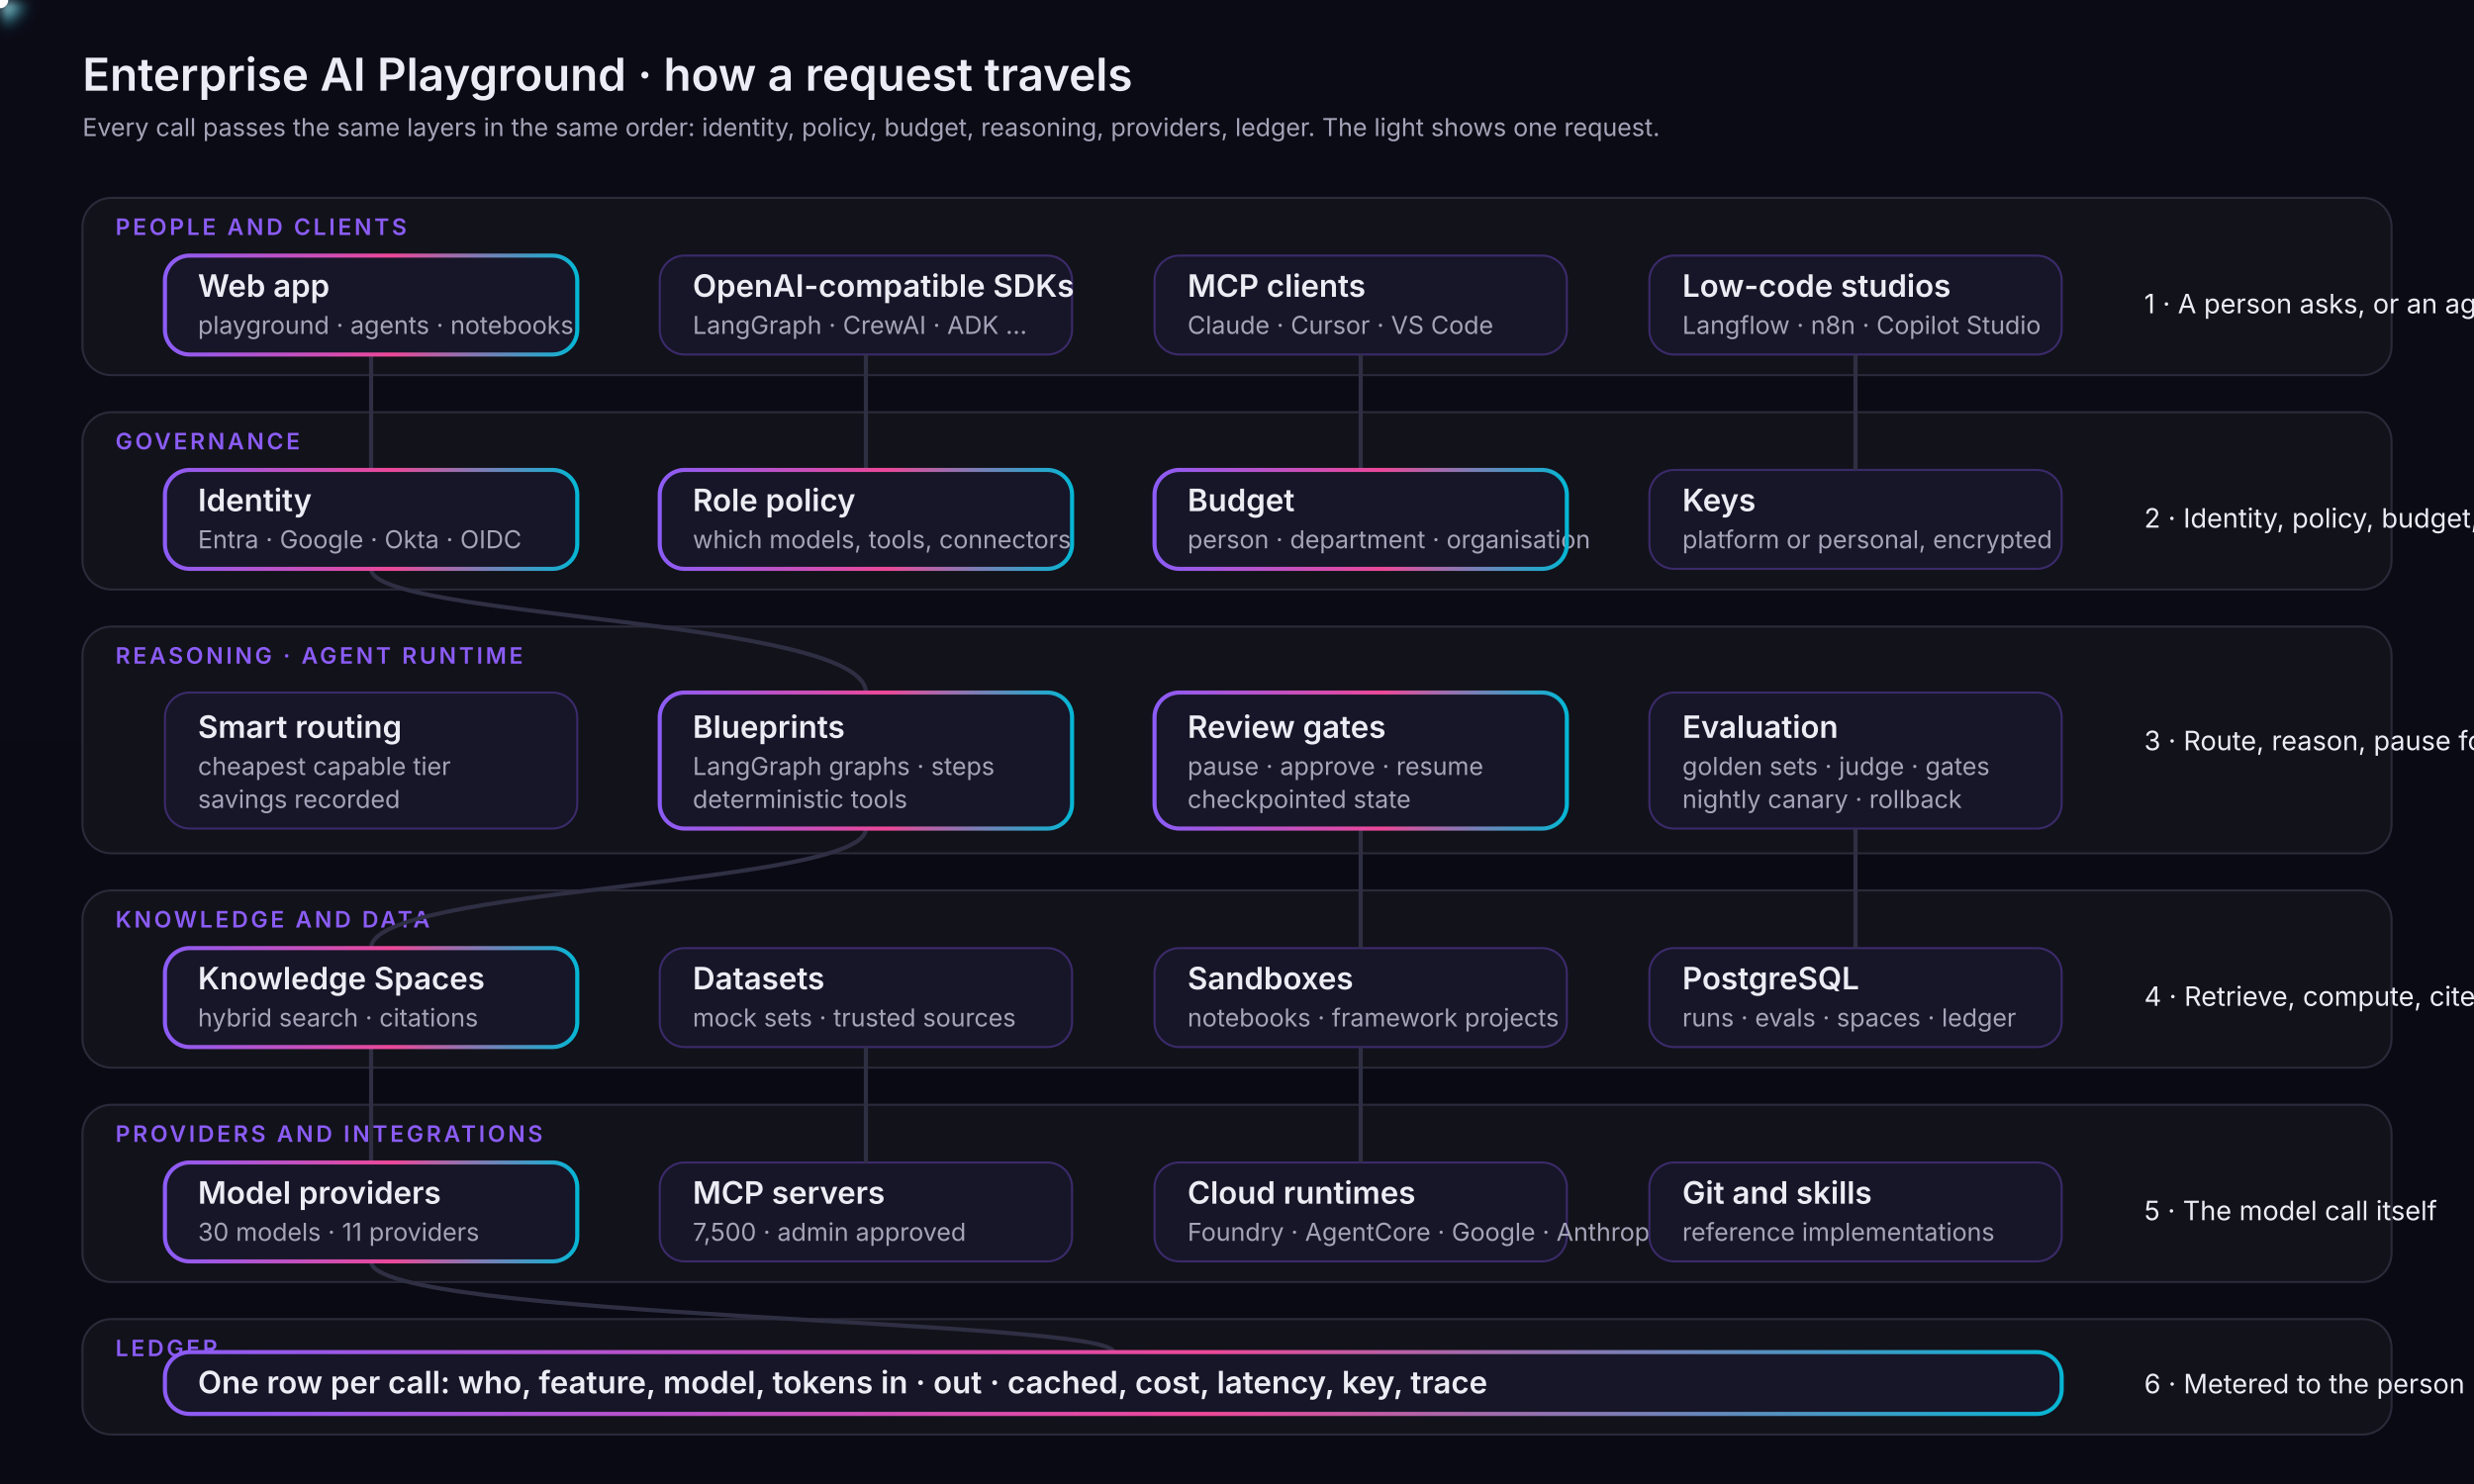
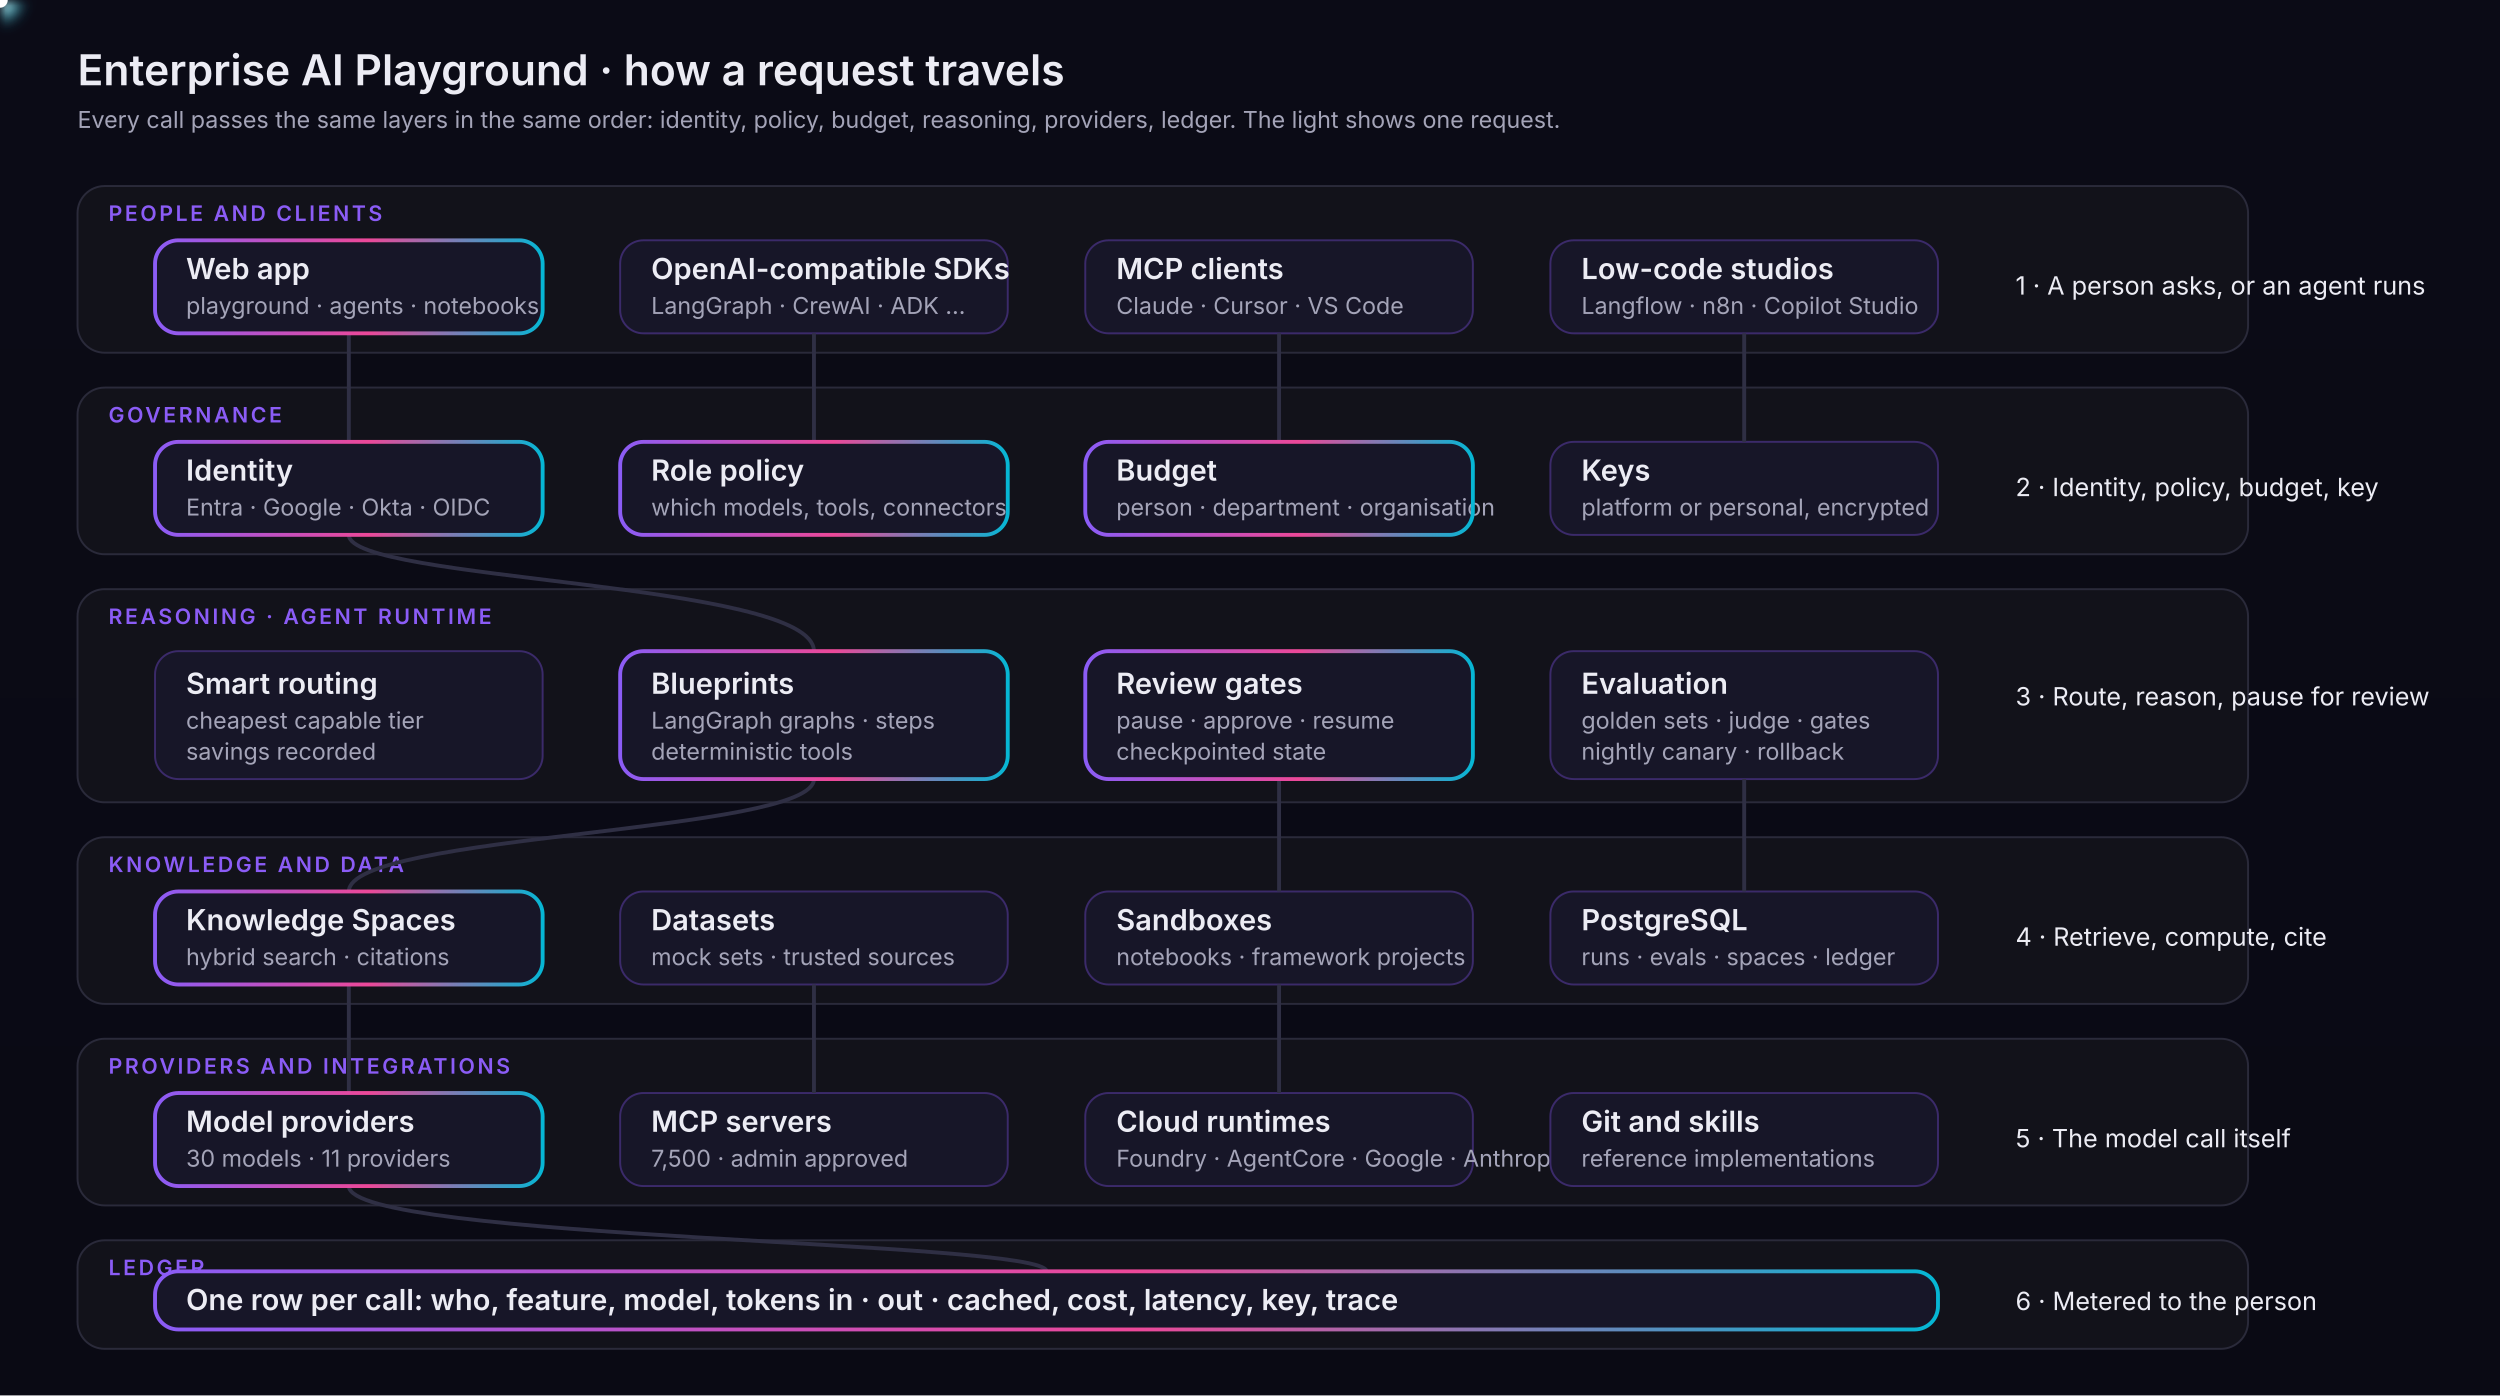
- <svg xmlns="http://www.w3.org/2000/svg" viewBox="0 0 1200 720" width="1200" height="720" font-family="Instrument Sans, Inter, ui-sans-serif, system-ui, sans-serif">
+ <svg xmlns="http://www.w3.org/2000/svg" viewBox="0 0 1290 720" width="1290" height="720" font-family="Instrument Sans, Inter, ui-sans-serif, system-ui, sans-serif">
  <defs>
    <linearGradient id="bg" x1="0" y1="0" x2="0" y2="1">
      <stop offset="0" stop-color="#0b0b16" />
      <stop offset="1" stop-color="#0a0a14" />
    </linearGradient>
    <linearGradient id="brand" x1="0" y1="0" x2="1" y2="0">
      <stop offset="0" stop-color="#8b5cf6" />
      <stop offset="0.55" stop-color="#ec4899" />
      <stop offset="1" stop-color="#06b6d4" />
    </linearGradient>
    <radialGradient id="glow">
      <stop offset="0" stop-color="#ffffff" />
      <stop offset="0.35" stop-color="#a5f3fc" />
      <stop offset="1" stop-color="#06b6d4" stop-opacity="0" />
    </radialGradient>
    <filter id="blur" x="-50%" y="-50%" width="200%" height="200%">
      <feGaussianBlur stdDeviation="3" />
    </filter>
    <style>
      .band { fill: #12121a; stroke: #2a2a3a; }
      .box { fill: #171628; stroke: #3b2a6a; rx: 12; }
      .title { fill: #ececf4; font-size: 15px; font-weight: 600; }
      .sub { fill: #a4a4b8; font-size: 12px; }
      .layer { fill: #8b5cf6; font-size: 11px; font-weight: 600; letter-spacing: .12em; }
      .wire { fill: none; stroke: #2f2f44; stroke-width: 2; }
      .lit { fill: none; stroke: url(#brand); stroke-width: 2.5; stroke-linecap: round; opacity: 0; }
    </style>
  </defs>
-   <rect width="1200" height="720" fill="url(#bg)" />
+   <rect width="1290" height="720" fill="url(#bg)" />
  <text x="40" y="44" fill="#ececf4" font-size="22" font-weight="600">Enterprise AI Playground · how a request travels</text>
  <text x="40" y="66" class="sub">Every call passes the same layers in the same order: identity, policy, budget, reasoning, providers, ledger. The light shows one request.</text>
  <g>
    <rect x="40" y="96" width="1120" height="86" class="band" rx="14" />
    <text x="56" y="114" class="layer">PEOPLE AND CLIENTS</text>
    <rect x="40" y="200" width="1120" height="86" class="band" rx="14" />
    <text x="56" y="218" class="layer">GOVERNANCE</text>
    <rect x="40" y="304" width="1120" height="110" class="band" rx="14" />
    <text x="56" y="322" class="layer">REASONING · AGENT RUNTIME</text>
    <rect x="40" y="432" width="1120" height="86" class="band" rx="14" />
    <text x="56" y="450" class="layer">KNOWLEDGE AND DATA</text>
    <rect x="40" y="536" width="1120" height="86" class="band" rx="14" />
    <text x="56" y="554" class="layer">PROVIDERS AND INTEGRATIONS</text>
    <rect x="40" y="640" width="1120" height="56" class="band" rx="14" />
    <text x="56" y="658" class="layer">LEDGER</text>
  </g>
  <g>
    <rect x="80" y="124" width="200" height="48" class="box" />
    <text x="96" y="144" class="title">Web app</text>
    <text x="96" y="162" class="sub">playground · agents · notebooks</text>
    <rect x="320" y="124" width="200" height="48" class="box" />
    <text x="336" y="144" class="title">OpenAI-compatible SDKs</text>
    <text x="336" y="162" class="sub">LangGraph · CrewAI · ADK …</text>
    <rect x="560" y="124" width="200" height="48" class="box" />
    <text x="576" y="144" class="title">MCP clients</text>
    <text x="576" y="162" class="sub">Claude · Cursor · VS Code</text>
    <rect x="800" y="124" width="200" height="48" class="box" />
    <text x="816" y="144" class="title">Low-code studios</text>
    <text x="816" y="162" class="sub">Langflow · n8n · Copilot Studio</text>
  </g>
  <g>
    <rect x="80" y="228" width="200" height="48" class="box" />
    <text x="96" y="248" class="title">Identity</text>
    <text x="96" y="266" class="sub">Entra · Google · Okta · OIDC</text>
    <rect x="320" y="228" width="200" height="48" class="box" />
    <text x="336" y="248" class="title">Role policy</text>
    <text x="336" y="266" class="sub">which models, tools, connectors</text>
    <rect x="560" y="228" width="200" height="48" class="box" />
    <text x="576" y="248" class="title">Budget</text>
    <text x="576" y="266" class="sub">person · department · organisation</text>
    <rect x="800" y="228" width="200" height="48" class="box" />
    <text x="816" y="248" class="title">Keys</text>
    <text x="816" y="266" class="sub">platform or personal, encrypted</text>
  </g>
  <g>
    <rect x="80" y="336" width="200" height="66" class="box" />
    <text x="96" y="358" class="title">Smart routing</text>
    <text x="96" y="376" class="sub">cheapest capable tier</text>
    <text x="96" y="392" class="sub">savings recorded</text>
    <rect x="320" y="336" width="200" height="66" class="box" />
    <text x="336" y="358" class="title">Blueprints</text>
    <text x="336" y="376" class="sub">LangGraph graphs · steps</text>
    <text x="336" y="392" class="sub">deterministic tools</text>
    <rect x="560" y="336" width="200" height="66" class="box" />
    <text x="576" y="358" class="title">Review gates</text>
    <text x="576" y="376" class="sub">pause · approve · resume</text>
    <text x="576" y="392" class="sub">checkpointed state</text>
    <rect x="800" y="336" width="200" height="66" class="box" />
    <text x="816" y="358" class="title">Evaluation</text>
    <text x="816" y="376" class="sub">golden sets · judge · gates</text>
    <text x="816" y="392" class="sub">nightly canary · rollback</text>
  </g>
  <g>
    <rect x="80" y="460" width="200" height="48" class="box" />
    <text x="96" y="480" class="title">Knowledge Spaces</text>
    <text x="96" y="498" class="sub">hybrid search · citations</text>
    <rect x="320" y="460" width="200" height="48" class="box" />
    <text x="336" y="480" class="title">Datasets</text>
    <text x="336" y="498" class="sub">mock sets · trusted sources</text>
    <rect x="560" y="460" width="200" height="48" class="box" />
    <text x="576" y="480" class="title">Sandboxes</text>
    <text x="576" y="498" class="sub">notebooks · framework projects</text>
    <rect x="800" y="460" width="200" height="48" class="box" />
    <text x="816" y="480" class="title">PostgreSQL</text>
    <text x="816" y="498" class="sub">runs · evals · spaces · ledger</text>
  </g>
  <g>
    <rect x="80" y="564" width="200" height="48" class="box" />
    <text x="96" y="584" class="title">Model providers</text>
    <text x="96" y="602" class="sub">30 models · 11 providers</text>
    <rect x="320" y="564" width="200" height="48" class="box" />
    <text x="336" y="584" class="title">MCP servers</text>
    <text x="336" y="602" class="sub">7,500 · admin approved</text>
    <rect x="560" y="564" width="200" height="48" class="box" />
    <text x="576" y="584" class="title">Cloud runtimes</text>
    <text x="576" y="602" class="sub">Foundry · AgentCore · Google · Anthropic</text>
    <rect x="800" y="564" width="200" height="48" class="box" />
    <text x="816" y="584" class="title">Git and skills</text>
    <text x="816" y="602" class="sub">reference implementations</text>
  </g>
  <rect x="80" y="656" width="920" height="30" class="box" />
  <text x="96" y="676" class="title">One row per call: who, feature, model, tokens in · out · cached, cost, latency, key, trace</text>
  <path class="wire" d="M180 172 C180 200 180 200 180 228" />
  <path class="wire" d="M180 276 C180 300 420 300 420 336" />
  <path class="wire" d="M420 402 C420 430 180 430 180 460" />
  <path class="wire" d="M180 508 C180 540 180 540 180 564" />
  <path class="wire" d="M180 612 C180 640 540 640 540 656" />
  <path class="wire" d="M420 172 C420 200 420 200 420 228" />
  <path class="wire" d="M660 172 C660 200 660 200 660 228" />
  <path class="wire" d="M900 172 C900 200 900 200 900 228" />
  <path class="wire" d="M660 402 C660 430 660 430 660 460" />
  <path class="wire" d="M900 402 C900 430 900 430 900 460" />
  <path class="wire" d="M420 508 C420 540 420 540 420 564" />
  <path class="wire" d="M660 508 C660 540 660 540 660 564" />
  <path class="lit" d="M180 172 C180 200 180 200 180 228">
    <animate attributeName="opacity" values="0;1;1;0" keyTimes="0;0.08;0.2;0.3" dur="10s" repeatCount="indefinite" />
  </path>
  <path class="lit" d="M180 276 C180 300 420 300 420 336">
    <animate attributeName="opacity" values="0;0;1;1;0" keyTimes="0;0.2;0.28;0.42;0.5" dur="10s" repeatCount="indefinite" />
  </path>
  <path class="lit" d="M420 402 C420 430 180 430 180 460">
    <animate attributeName="opacity" values="0;0;1;1;0" keyTimes="0;0.42;0.5;0.62;0.7" dur="10s" repeatCount="indefinite" />
  </path>
  <path class="lit" d="M180 508 C180 540 180 540 180 564">
    <animate attributeName="opacity" values="0;0;1;1;0" keyTimes="0;0.62;0.68;0.8;0.86" dur="10s" repeatCount="indefinite" />
  </path>
  <path class="lit" d="M180 612 C180 640 540 640 540 656">
    <animate attributeName="opacity" values="0;0;1;1;0" keyTimes="0;0.8;0.86;0.98;1" dur="10s" repeatCount="indefinite" />
  </path>
  <rect x="80" y="124" width="200" height="48" rx="12" fill="none" stroke="url(#brand)" stroke-width="2">
    <animate attributeName="opacity" values="1;1;0;0" keyTimes="0;0.1;0.2;1" dur="10s" repeatCount="indefinite" />
  </rect>
  <rect x="80" y="228" width="200" height="48" rx="12" fill="none" stroke="url(#brand)" stroke-width="2">
    <animate attributeName="opacity" values="0;0;1;1;0;0" keyTimes="0;0.16;0.22;0.3;0.38;1" dur="10s" repeatCount="indefinite" />
  </rect>
  <rect x="320" y="228" width="200" height="48" rx="12" fill="none" stroke="url(#brand)" stroke-width="2">
    <animate attributeName="opacity" values="0;0;1;1;0;0" keyTimes="0;0.2;0.26;0.34;0.42;1" dur="10s" repeatCount="indefinite" />
  </rect>
  <rect x="560" y="228" width="200" height="48" rx="12" fill="none" stroke="url(#brand)" stroke-width="2">
    <animate attributeName="opacity" values="0;0;1;1;0;0" keyTimes="0;0.24;0.3;0.38;0.46;1" dur="10s" repeatCount="indefinite" />
  </rect>
  <rect x="320" y="336" width="200" height="66" rx="12" fill="none" stroke="url(#brand)" stroke-width="2">
    <animate attributeName="opacity" values="0;0;1;1;0;0" keyTimes="0;0.4;0.46;0.56;0.64;1" dur="10s" repeatCount="indefinite" />
  </rect>
  <rect x="560" y="336" width="200" height="66" rx="12" fill="none" stroke="url(#brand)" stroke-width="2">
    <animate attributeName="opacity" values="0;0;1;1;0;0" keyTimes="0;0.46;0.52;0.6;0.66;1" dur="10s" repeatCount="indefinite" />
  </rect>
  <rect x="80" y="460" width="200" height="48" rx="12" fill="none" stroke="url(#brand)" stroke-width="2">
    <animate attributeName="opacity" values="0;0;1;1;0;0" keyTimes="0;0.6;0.66;0.74;0.8;1" dur="10s" repeatCount="indefinite" />
  </rect>
  <rect x="80" y="564" width="200" height="48" rx="12" fill="none" stroke="url(#brand)" stroke-width="2">
    <animate attributeName="opacity" values="0;0;1;1;0;0" keyTimes="0;0.78;0.84;0.9;0.96;1" dur="10s" repeatCount="indefinite" />
  </rect>
  <rect x="80" y="656" width="920" height="30" rx="12" fill="none" stroke="url(#brand)" stroke-width="2">
    <animate attributeName="opacity" values="0;0;1;1" keyTimes="0;0.9;0.96;1" dur="10s" repeatCount="indefinite" />
  </rect>
  <g>
    <circle r="14" fill="url(#glow)" filter="url(#blur)">
      <animateMotion dur="10s" repeatCount="indefinite" path="M180 148 L180 252 C180 300 420 300 420 369 C420 430 180 430 180 484 L180 588 C180 640 540 640 540 671" />
    </circle>
    <circle r="4" fill="#ffffff">
      <animateMotion dur="10s" repeatCount="indefinite" path="M180 148 L180 252 C180 300 420 300 420 369 C420 430 180 430 180 484 L180 588 C180 640 540 640 540 671" />
    </circle>
  </g>
  <g font-size="13" fill="#ececf4">
    <text x="1040" y="152">
      <animate attributeName="opacity" values="1;1;0;0" keyTimes="0;0.12;0.2;1" dur="10s" repeatCount="indefinite" />1 · A person asks, or an agent runs</text>
    <text x="1040" y="256">
      <animate attributeName="opacity" values="0;0;1;1;0;0" keyTimes="0;0.16;0.22;0.36;0.44;1" dur="10s" repeatCount="indefinite" />2 · Identity, policy, budget, key</text>
    <text x="1040" y="364">
      <animate attributeName="opacity" values="0;0;1;1;0;0" keyTimes="0;0.4;0.46;0.62;0.68;1" dur="10s" repeatCount="indefinite" />3 · Route, reason, pause for review</text>
    <text x="1040" y="488">
      <animate attributeName="opacity" values="0;0;1;1;0;0" keyTimes="0;0.6;0.66;0.78;0.84;1" dur="10s" repeatCount="indefinite" />4 · Retrieve, compute, cite</text>
    <text x="1040" y="592">
      <animate attributeName="opacity" values="0;0;1;1;0;0" keyTimes="0;0.78;0.84;0.94;0.98;1" dur="10s" repeatCount="indefinite" />5 · The model call itself</text>
    <text x="1040" y="676">
      <animate attributeName="opacity" values="0;0;1;1" keyTimes="0;0.9;0.96;1" dur="10s" repeatCount="indefinite" />6 · Metered to the person</text>
  </g>
</svg>
